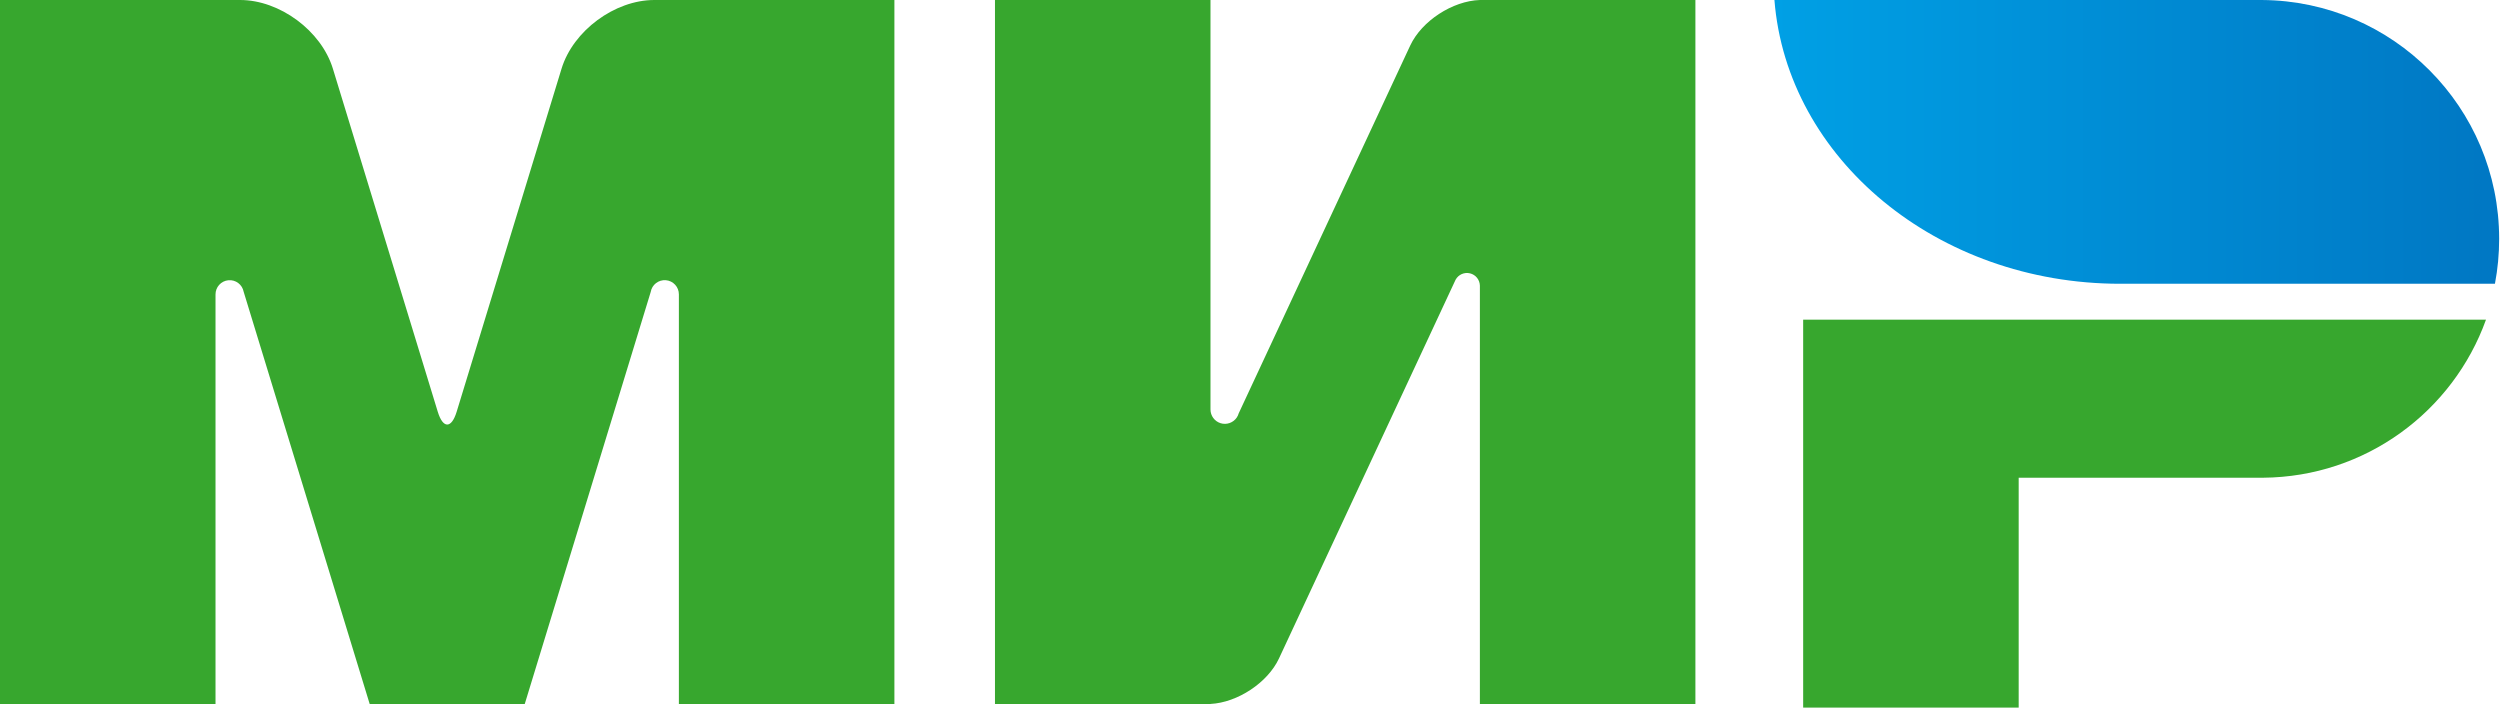
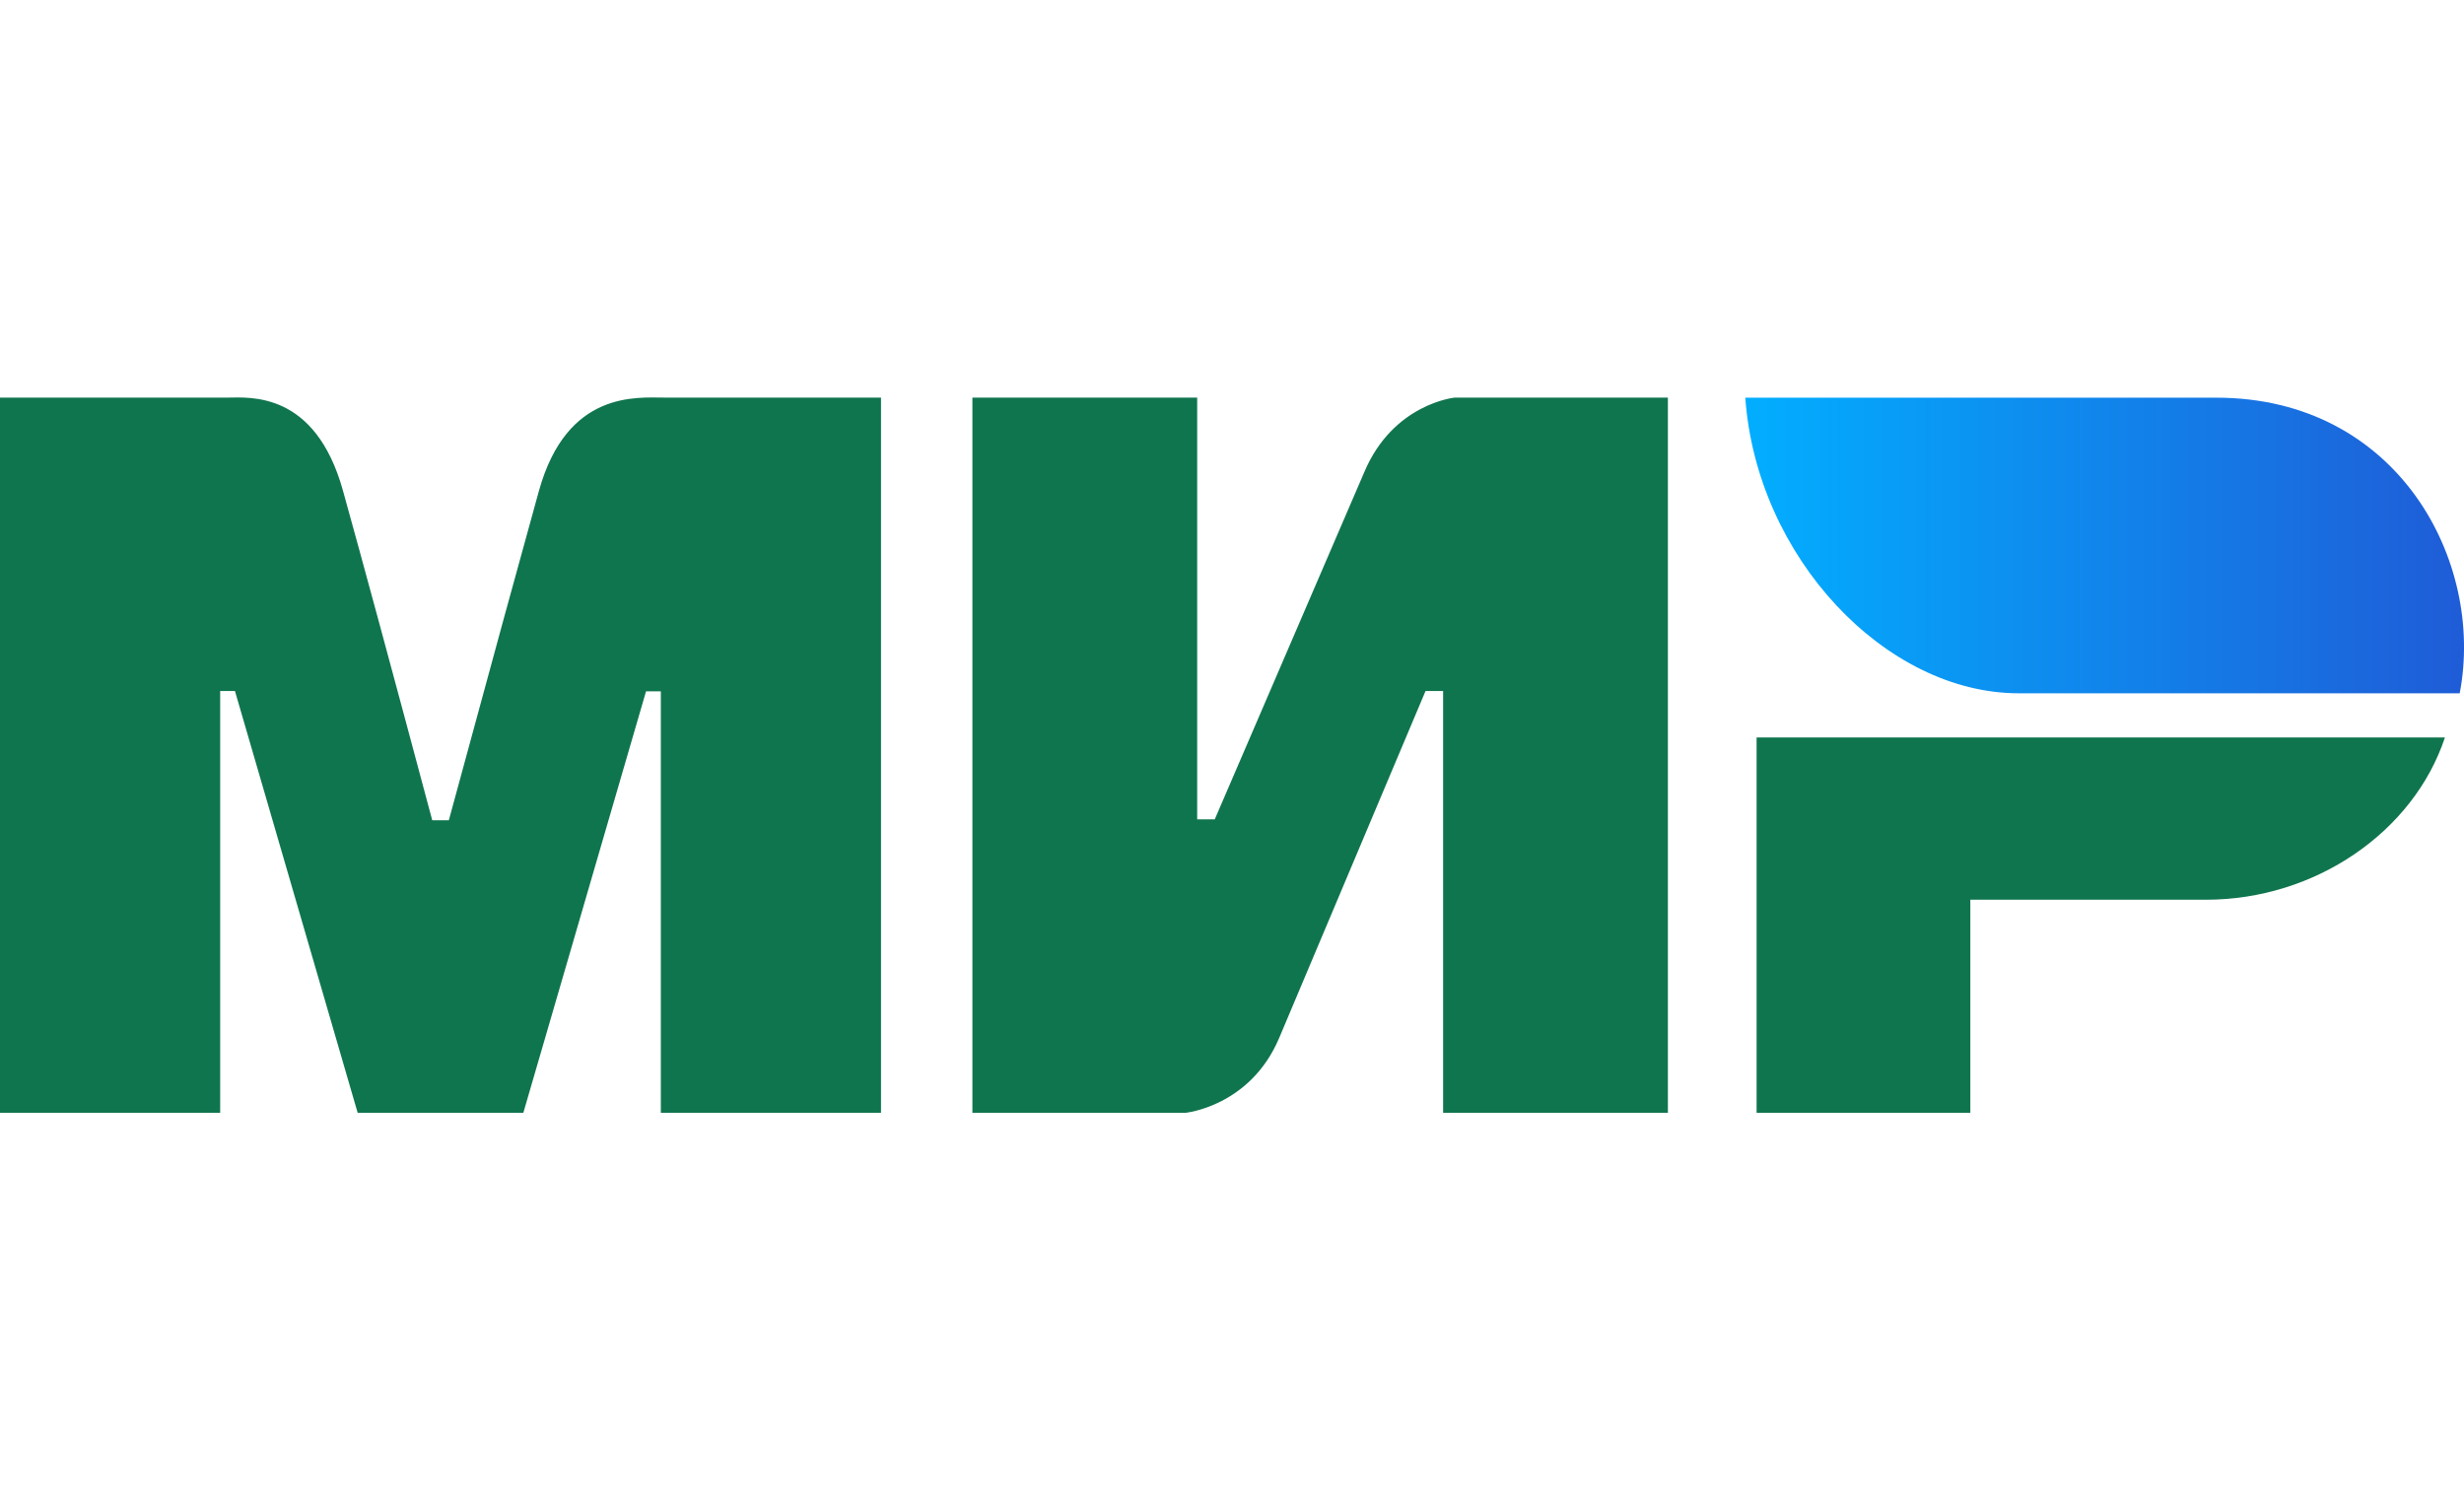
- <svg xmlns="http://www.w3.org/2000/svg" viewBox="0 0 696 197">
+ <svg xmlns="http://www.w3.org/2000/svg" width="31" height="19" fill="none">
+   <path fill-rule="evenodd" clip-rule="evenodd" d="M2.867 5.002c.277-.002 1.1-.081 1.448 1.171.235.844.61 2.226 1.123 4.146h.209c.55-2.025.928-3.406 1.134-4.146.353-1.265 1.233-1.171 1.585-1.171h2.718V14h-2.77V8.697h-.186L6.584 14H4.5L2.956 8.693H2.77V14H0V5.002h2.867zm12.195 0v5.306h.221l1.879-4.363c.364-.869 1.141-.943 1.141-.943h2.681V14h-2.828V8.693h-.221l-1.841 4.364c-.365.864-1.18.943-1.18.943h-2.68V5.002h2.828zM30.76 9.278c-.395 1.19-1.634 2.041-3.005 2.041h-2.966V14H22.1V9.278h8.66z" fill="#0F754E" />
+   <path fill-rule="evenodd" clip-rule="evenodd" d="M27.884 5.003h-5.926c.141 2.004 1.762 3.719 3.44 3.719h5.548c.32-1.665-.782-3.719-3.062-3.719z" fill="url(#paint0_linear)" />
  <defs>
-     <linearGradient x1="0%" y1="50%" y2="50%" id="a">
-       <stop stop-color="#00A0E5" offset="0%" />
-       <stop stop-color="#0077C3" offset="100%" />
+     <linearGradient id="paint0_linear" x1="31" y1="7.342" x2="21.958" y2="7.342" gradientUnits="userSpaceOnUse">
+       <stop stop-color="#1F5CD7" />
+       <stop offset="1" stop-color="#02AEFF" />
    </linearGradient>
  </defs>
-   <g fill="none" fill-rule="evenodd">
-     <path d="M502 89v108h60v-64h68c28.62-.212 52.93-18.494 62.098-44H502z" fill="#37A72E" />
-     <path d="M494 0c3.495 44.144 45.258 79 96.263 79h104.328a66.87 66.87 0 0 0 1.172-12.5c0-36.568-29.503-66.23-66-66.498L494 0z" fill="url(#a)" />
-     <path d="M405.2 77.95l.047-.101.006.001a3.6 3.6 0 0 1 6.746 1.65H412V196h60V0h-60c-7.609.253-16.205 5.837-19.401 12.69L344.85 115.087c-.117.419-.302.81-.54 1.16l-.016.034-.007-.002A4 4 0 0 1 337 114V.001h-60v196h60v-.022c7.525-.393 15.92-5.914 19.07-12.668l49.007-105.096c.037-.09.078-.178.123-.264zM181.153 81.3L146.086 196h-43.163L67.835 81.23A3.951 3.951 0 0 0 60 82v114H0V0h66.838c11.04 0 22.61 8.568 25.835 19.12l29.2 95.51c1.454 4.753 3.81 4.748 5.262 0l29.2-95.51C159.566 8.56 171.13 0 182.172 0H249v196h-60V82v-.05a3.95 3.95 0 0 0-7.847-.65z" fill="#37A72E" />
-   </g>
</svg>
